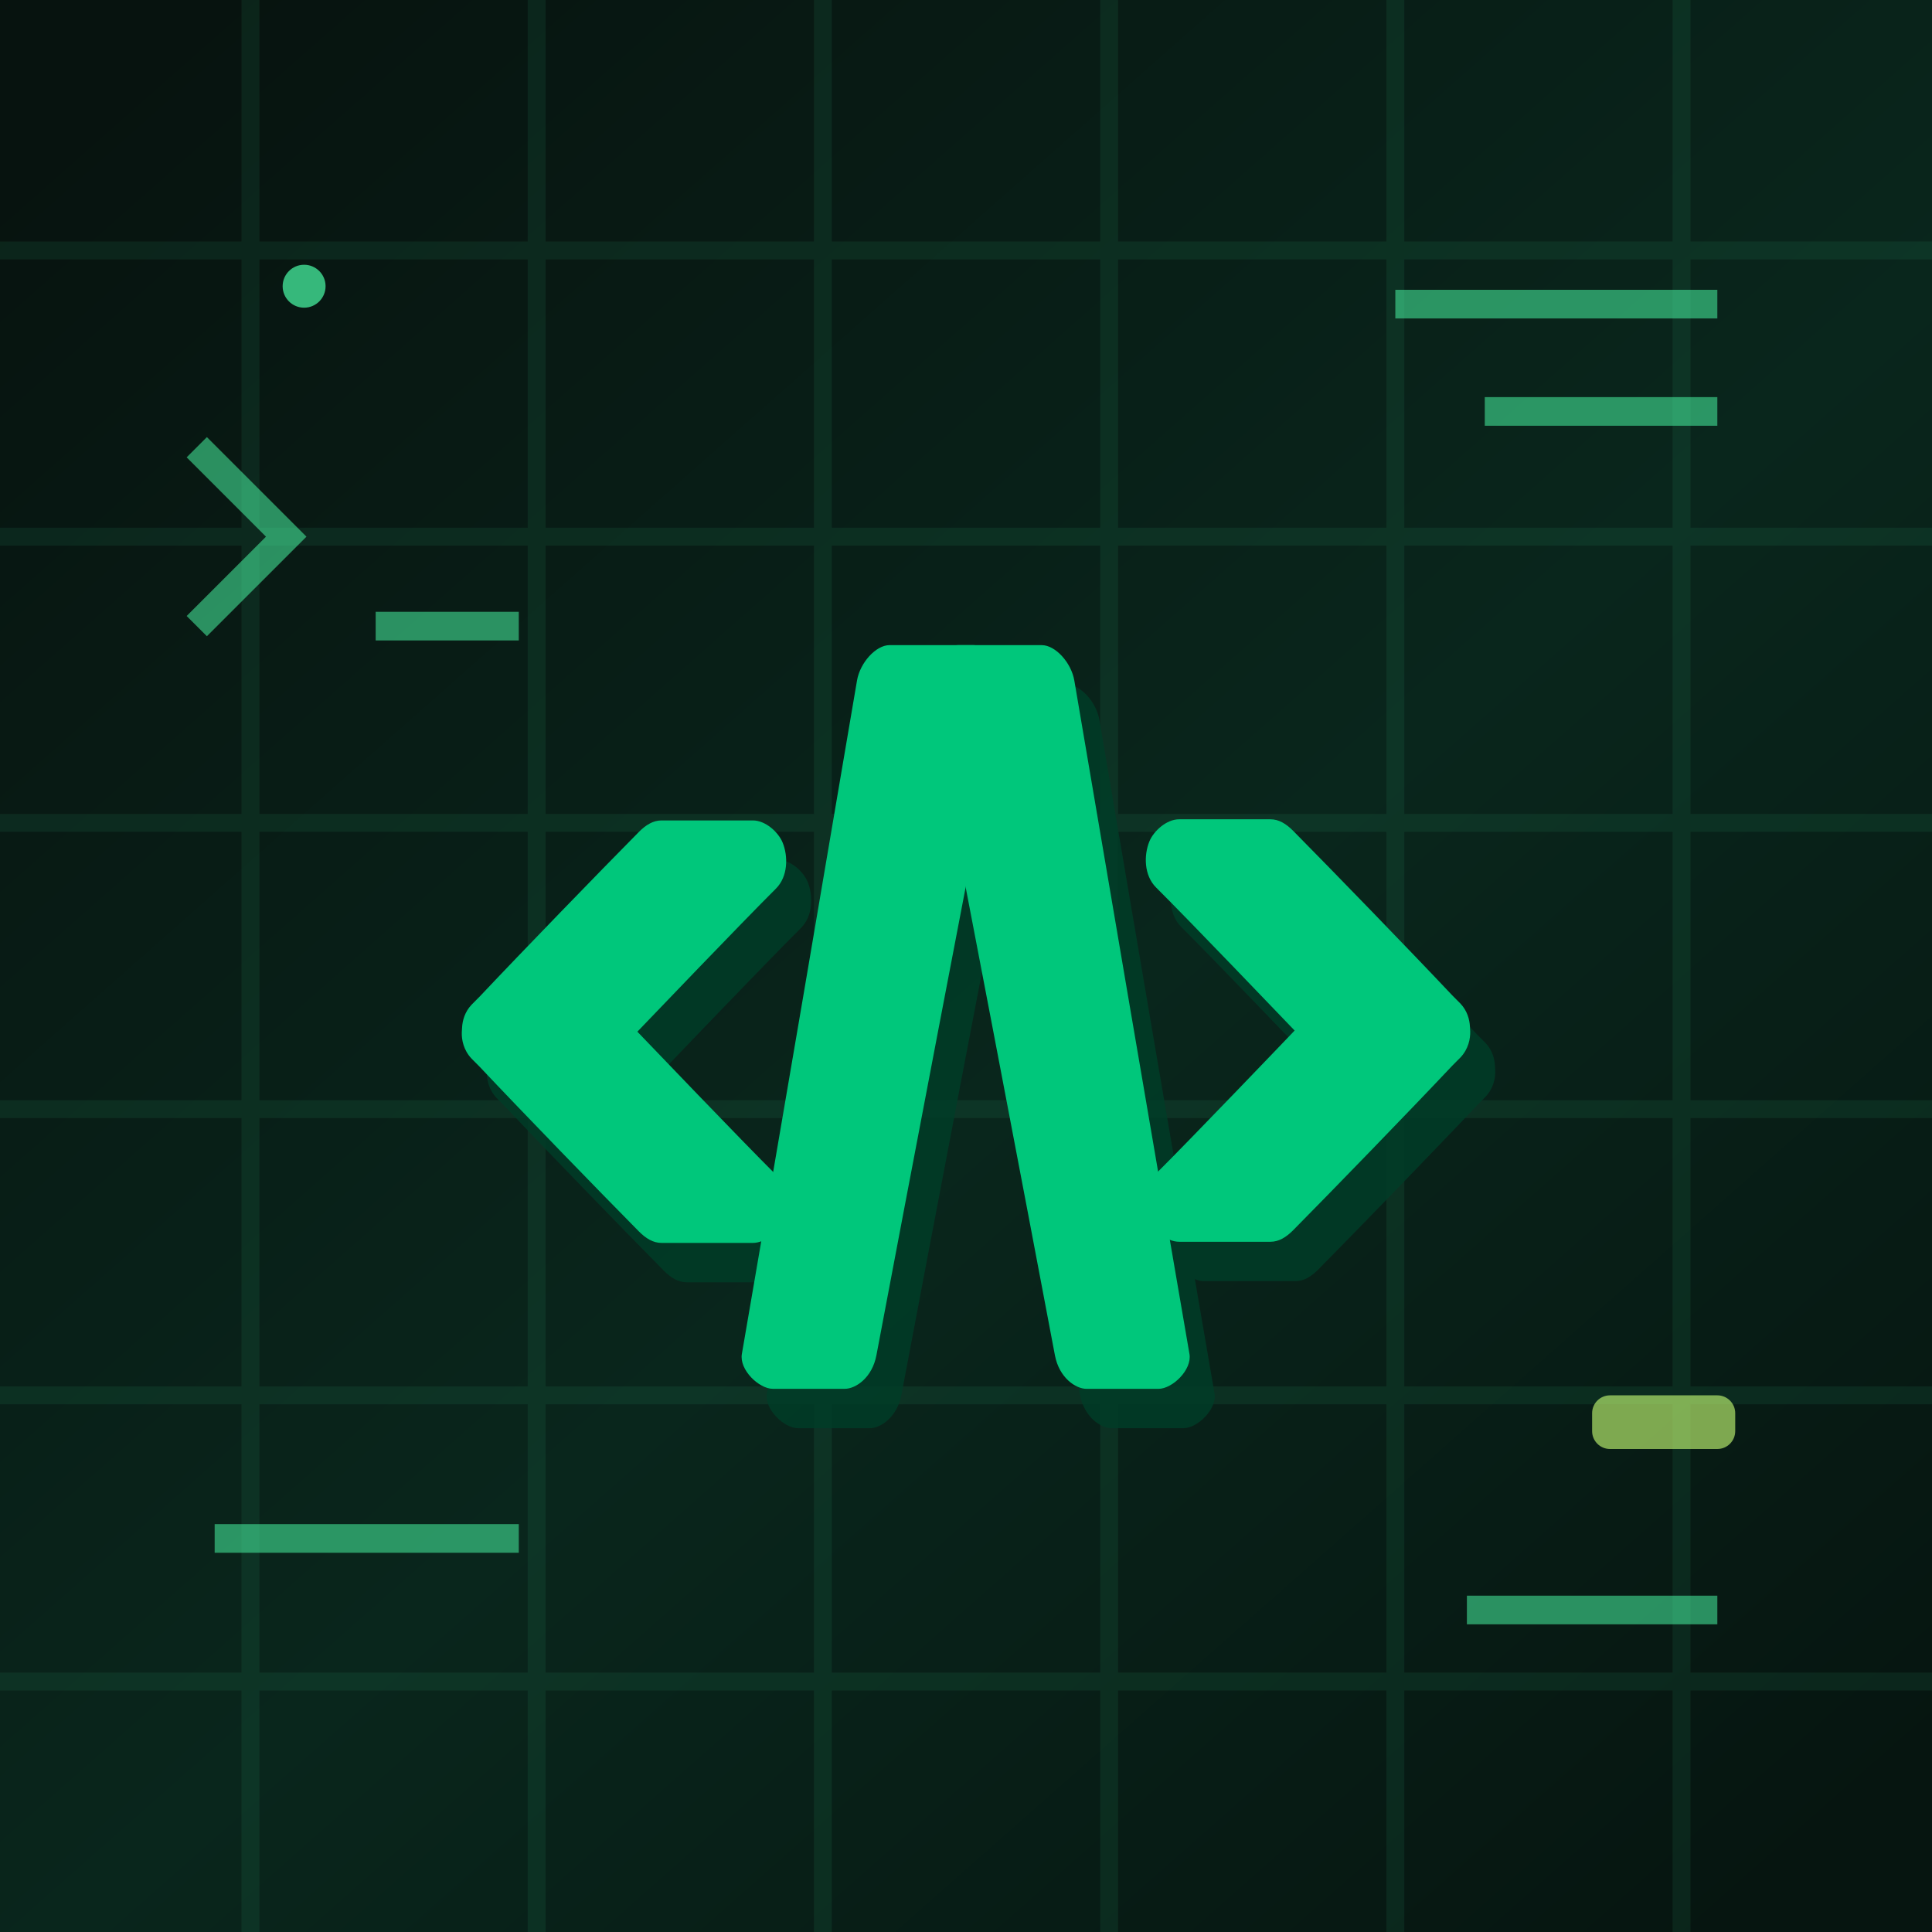
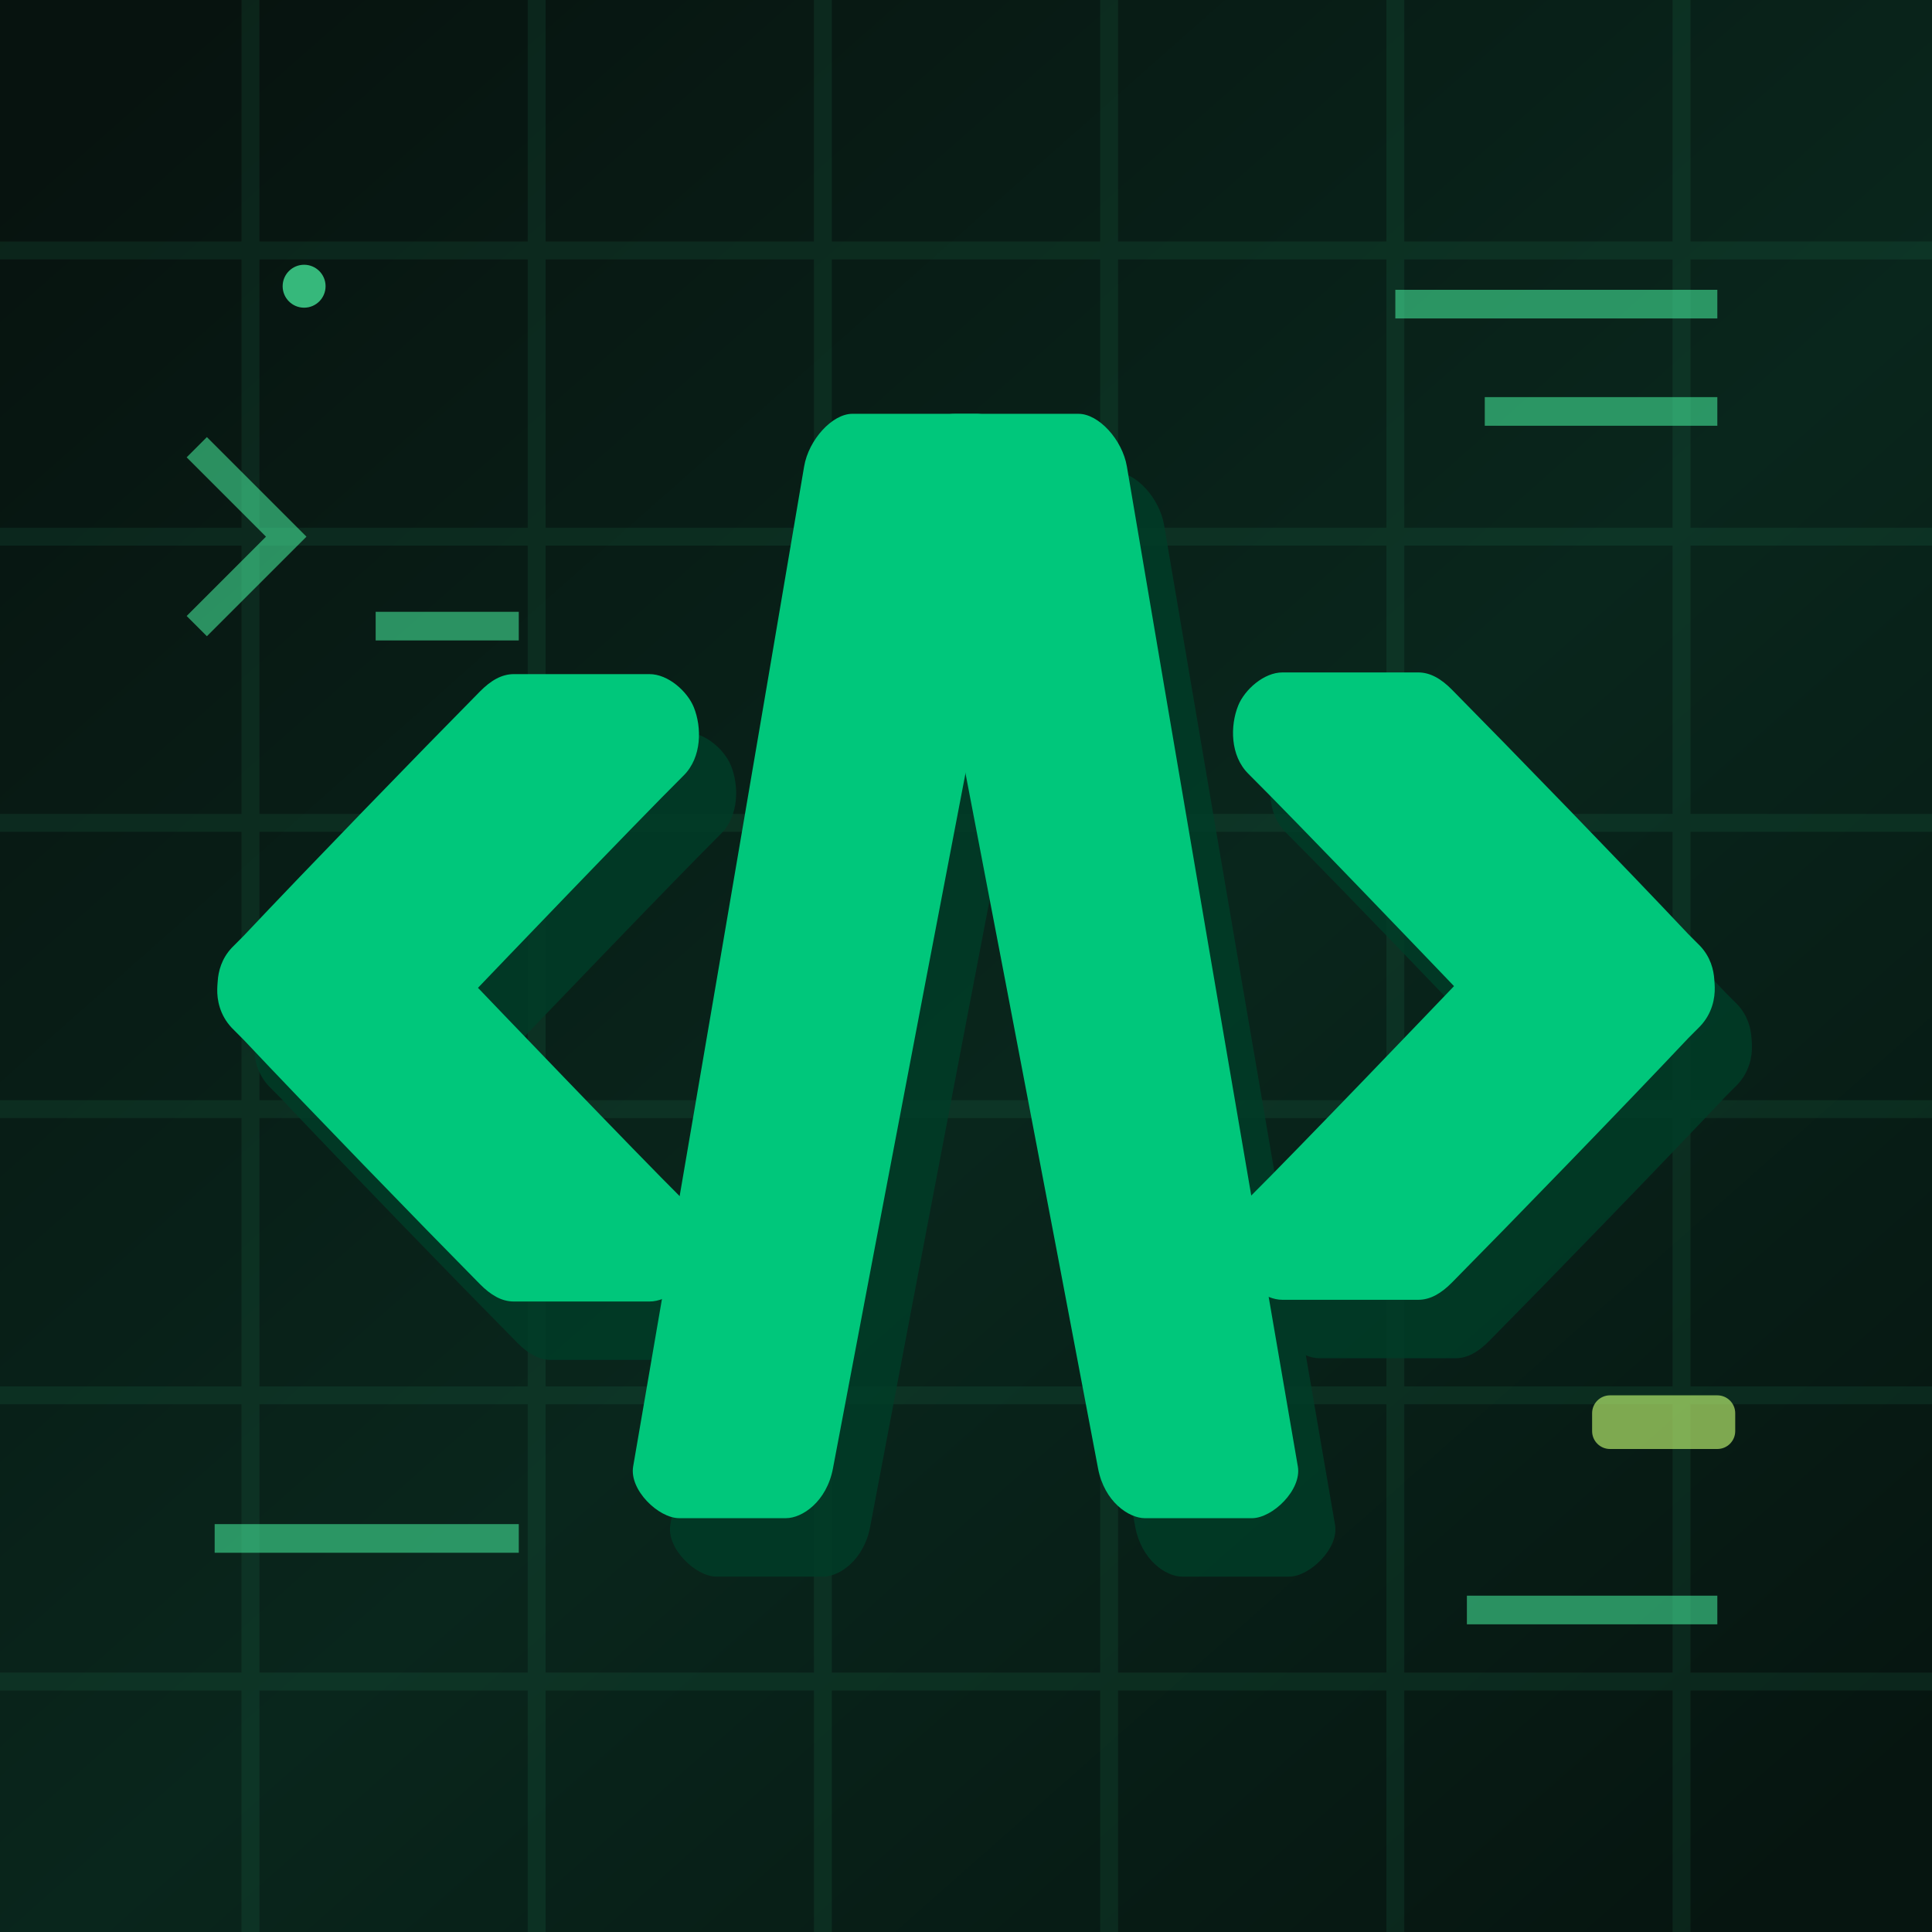
<svg xmlns="http://www.w3.org/2000/svg" viewBox="0 0 108 108" role="img" aria-labelledby="tg-title tg-desc">
  <defs>
    <linearGradient id="tg-bg" x1="8" y1="3" x2="99" y2="106" gradientUnits="userSpaceOnUse">
      <stop stop-color="#07130F" />
      <stop offset=".55" stop-color="#09261C" />
      <stop offset="1" stop-color="#061510" />
    </linearGradient>
    <linearGradient id="tg-mark" x1="24" y1="32" x2="82" y2="79" gradientUnits="userSpaceOnUse">
      <stop stop-color="#C7FF74" />
      <stop offset=".5" stop-color="#48F6A3" />
      <stop offset="1" stop-color="#00C77B" />
    </linearGradient>
    <symbol id="tg-acode-mark" viewBox="0 0 544.37 452.63">
      <path d="m216.9 55.7c1.54-9.11 9.61-17.98 16.49-17.98h42.28c9.31 0 17.81 11.45 15 25.95-16.32 84.09-48.75 253.82-63.92 334.21-2.15 11.4-10.51 17.02-16.04 17.02h-36.49c-7.06 0-17.09-9.66-15.71-17.67C176.66 292.05 202.34 141.61 216.9 55.7Z" />
      <path d="m327.13 55.71c-1.54-9.11-9.61-17.98-16.49-17.98h-42.28c-9.31 0-17.81 11.45-15 25.95 16.32 84.09 48.75 253.82 63.92 334.21 2.15 11.4 10.51 17.02 16.04 17.02h36.49c7.06 0 17.09-9.66 15.71-17.67-18.15-105.18-43.83-255.62-58.39-341.53Z" />
      <path d="M438.86 233.19c-4.64-4.84-53.34-55.72-70.25-72.53-6.23-6.19-6.23-16.45-3.45-23.32 2.17-5.36 8.75-11.32 15.15-11.29h46.31c4.16 0 7.87 2.18 11.59 5.95 20.31 20.55 59 60.43 80.61 83.36 1.44 1.52 2.93 2.88 4.1 4.12 3.54 3.75 4.64 8.13 4.84 11.56.09.93.13 1.8.15 2.58.09 3.59-.81 8.86-4.99 13.27-1.17 1.24-2.66 2.6-4.1 4.12-21.61 22.93-60.3 62.81-80.61 83.36-3.72 3.77-7.43 5.95-11.59 5.95h-46.31c-6.4.03-12.98-5.93-15.15-11.29-2.78-6.87-2.78-17.13 3.45-23.32 16.92-16.79 65.62-67.67 70.25-72.52Z" />
      <path d="M105.51 233.77c4.64-4.84 53.34-55.72 70.25-72.53 6.23-6.19 6.23-16.45 3.45-23.32-2.17-5.36-8.75-11.32-15.15-11.29h-46.31c-4.16 0-7.87 2.18-11.59 5.95-20.31 20.55-59 60.43-80.61 83.36-1.44 1.52-2.93 2.88-4.1 4.12-3.54 3.75-4.64 8.13-4.84 11.56-.09.93-.13 1.8-.15 2.58-.09 3.59.81 8.86 4.99 13.27 1.17 1.24 2.66 2.6 4.1 4.12 21.61 22.93 60.3 62.81 80.61 83.36 3.72 3.77 7.43 5.95 11.59 5.95h46.31c6.4.03 12.98-5.93 15.15-11.29 2.78-6.87 2.78-17.13-3.45-23.32-16.91-16.8-65.61-67.68-70.25-72.52Z" />
    </symbol>
  </defs>
  <g data-layer="background">
    <rect width="108" height="108" fill="url(#tg-bg)" />
  </g>
  <g data-layer="decoration" fill="none" stroke="#48F6A3">
    <path d="M0 14h108M0 30h108M0 46h108M0 62h108M0 78h108M0 94h108M14 0v108M30 0v108M46 0v108M62 0v108M78 0v108M94 0v108" opacity=".075" />
    <path d="m11 25 5 5-5 5M21 35h8M78 17h18M83 23h13M12 86h17M82 90h14" stroke-width="1.6" opacity=".54" />
    <rect x="89" y="78" width="8" height="3" rx="1" fill="#C7FF74" stroke="none" opacity=".62" />
    <circle cx="17" cy="16" r="1.2" fill="#48F6A3" stroke="none" opacity=".72" />
  </g>
  <g data-layer="foreground">
-     <use href="#tg-acode-mark" x="25.4" y="34.1" width="60" height="49.9" fill="#003C27" opacity=".85" />
-     <use href="#tg-acode-mark" x="24" y="31.9" width="60" height="49.9" fill="url(#tg-mark)" />
+     <use href="#tg-acode-mark" x="11.529" y="20.225" width="89.1" height="74.084" fill="#003C27" opacity=".85" />
+     <use href="#tg-acode-mark" x="9.45" y="16.958" width="89.1" height="74.084" fill="url(#tg-mark)" />
  </g>
</svg>
